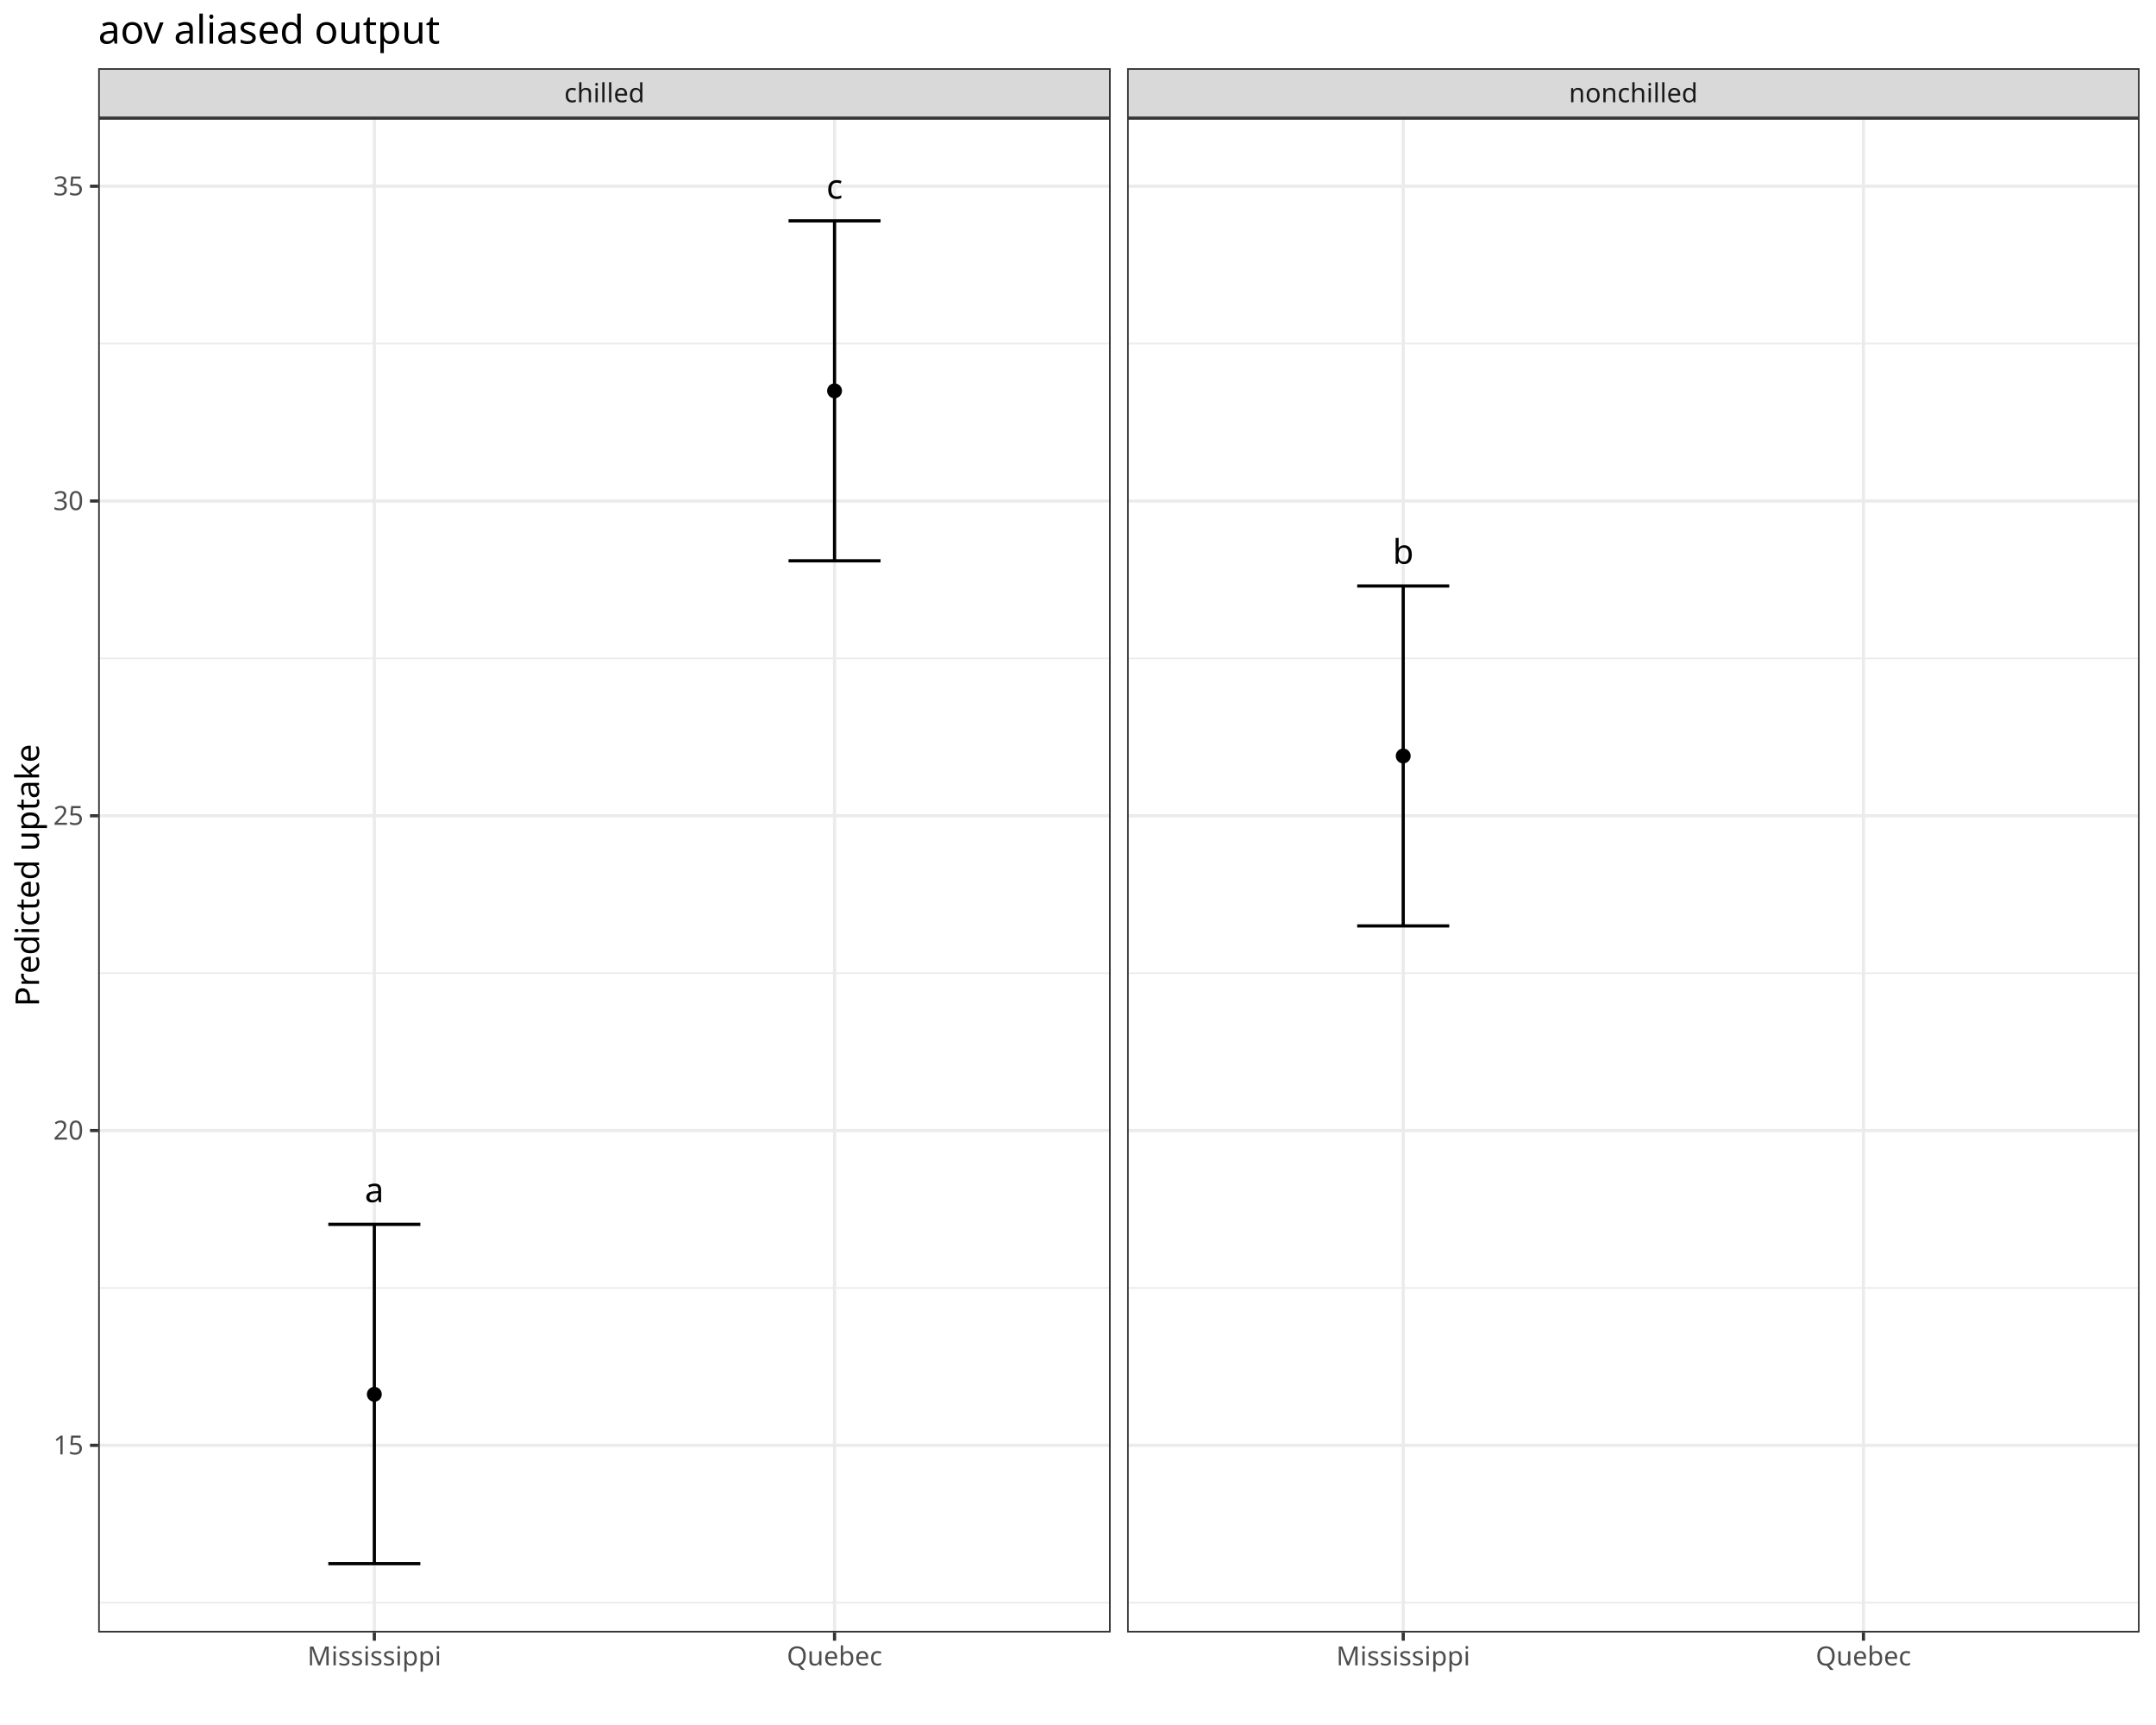
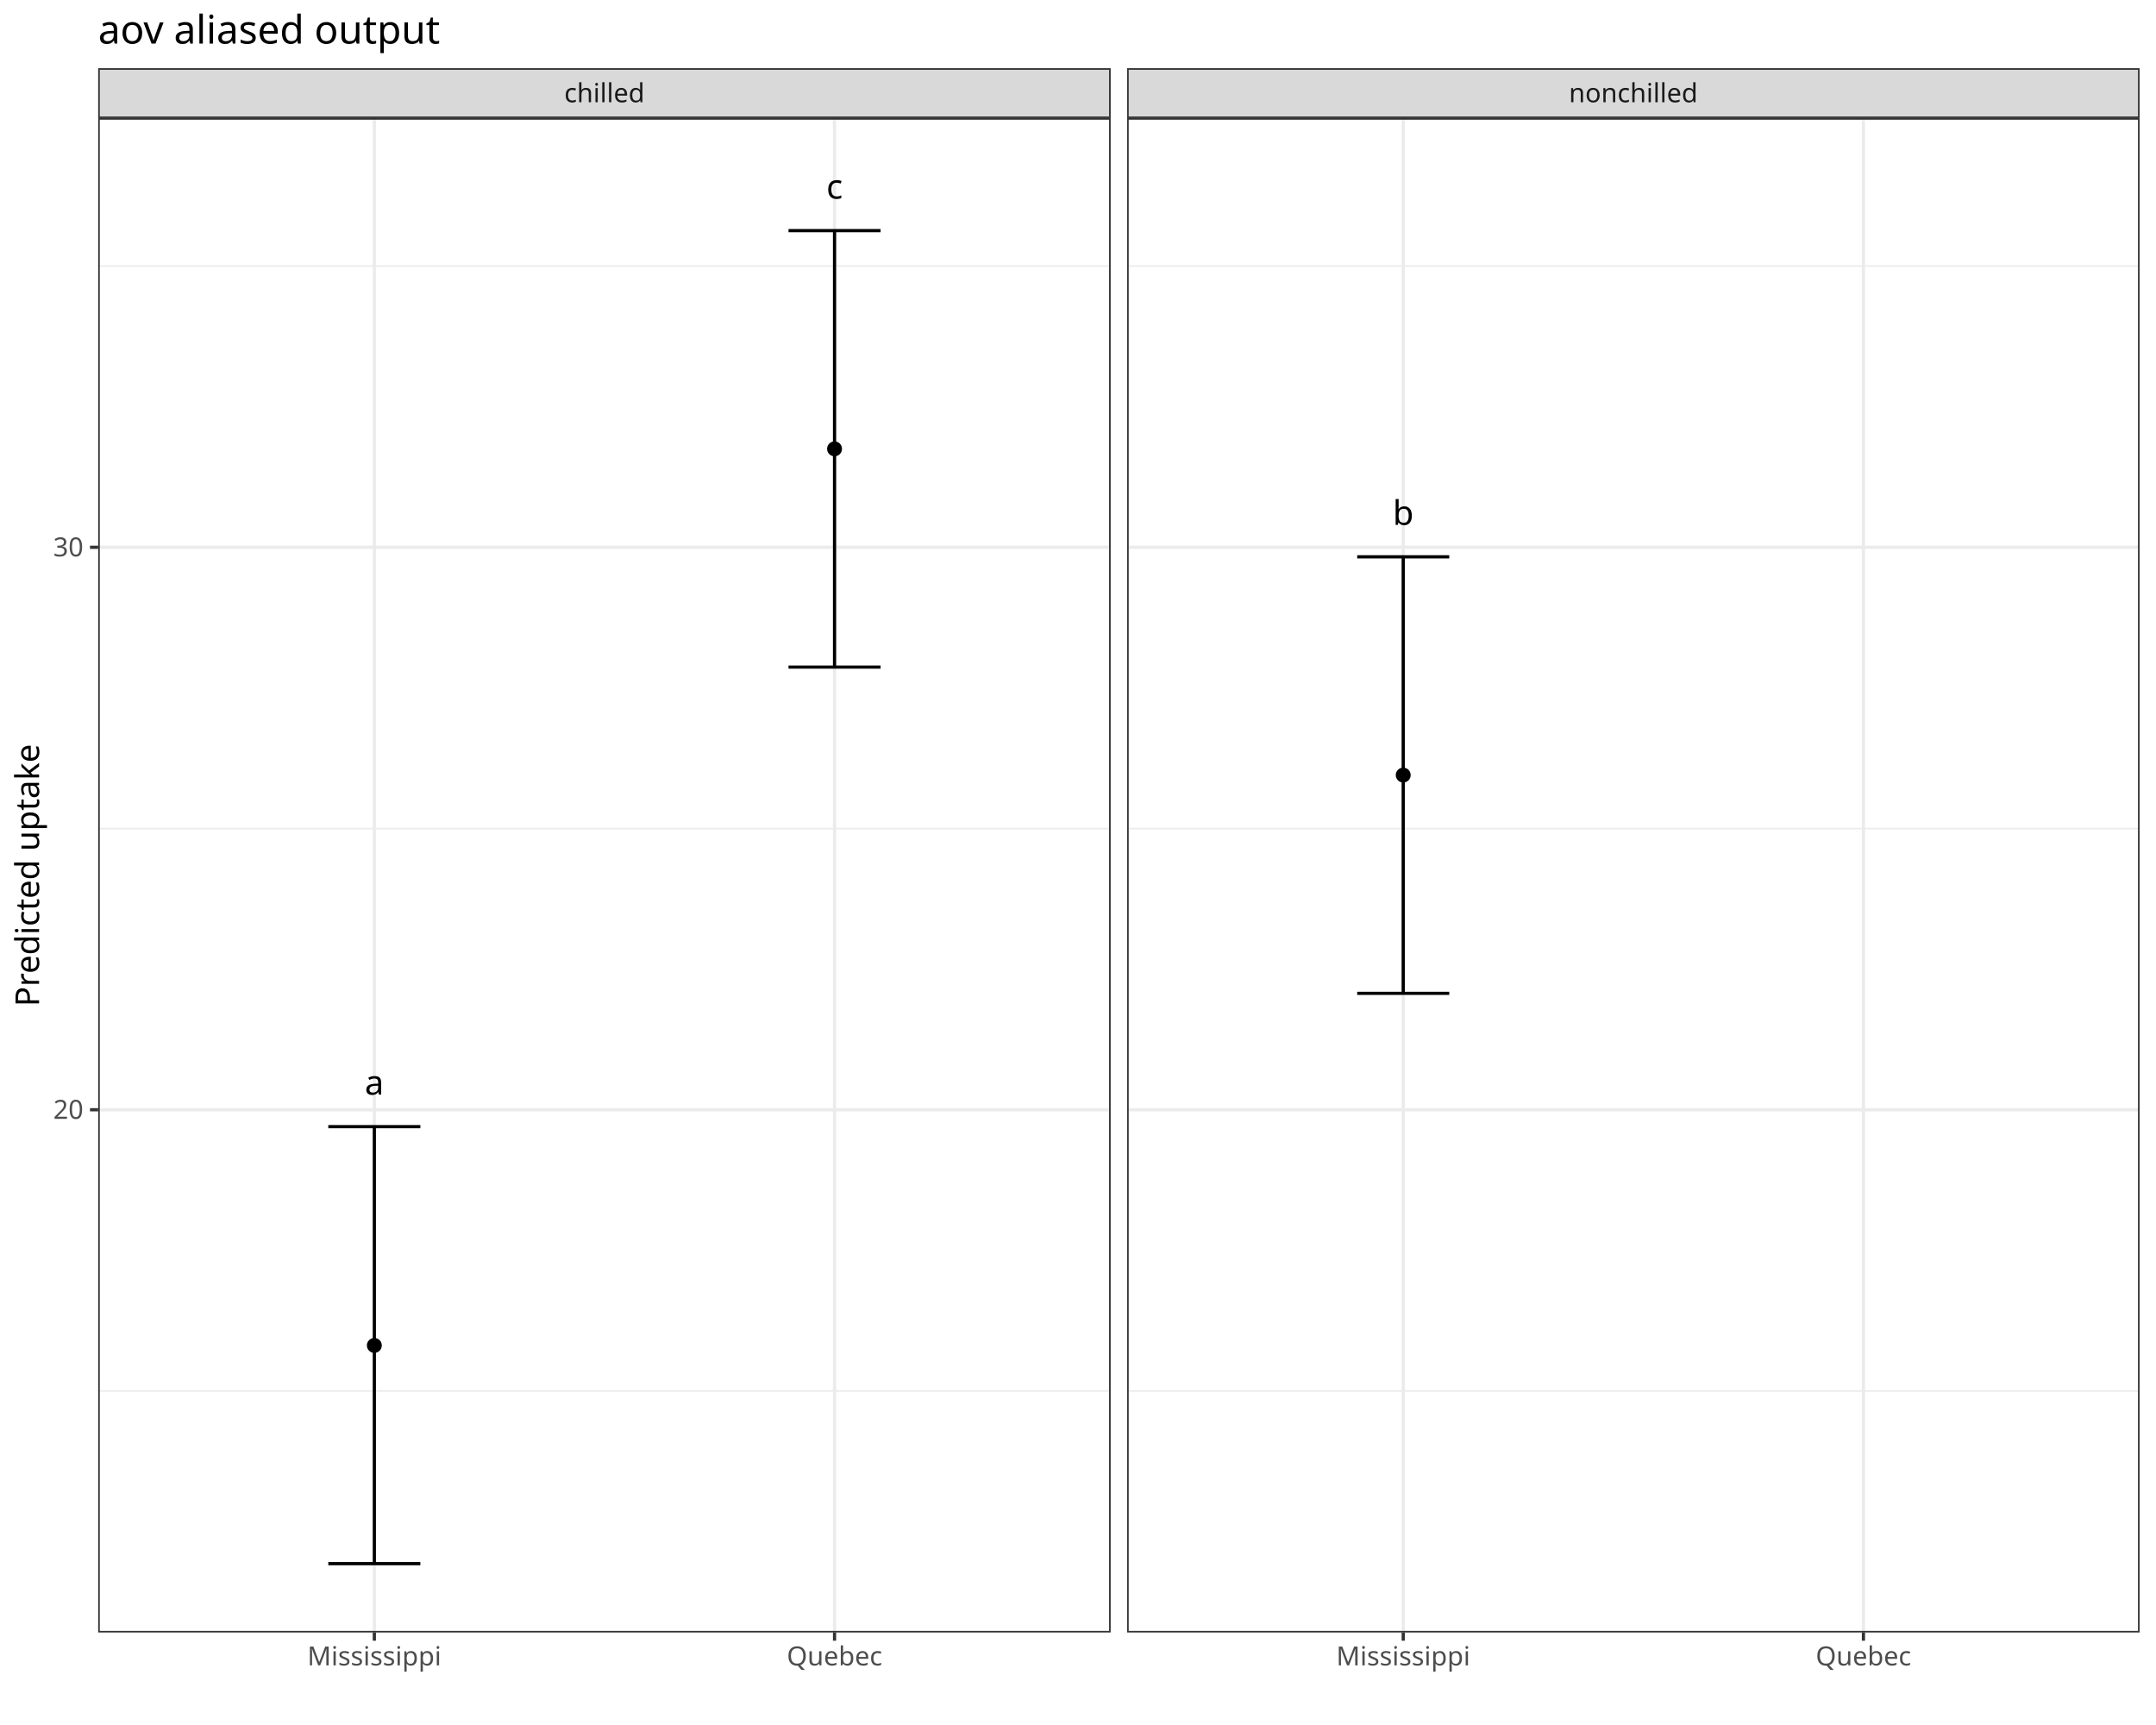
<svg xmlns="http://www.w3.org/2000/svg" class="svglite" data-engine-version="2.0" width="720.00pt" height="576.00pt" viewBox="0 0 720.00 576.00">
  <defs>
    <style type="text/css">
    .svglite line, .svglite polyline, .svglite polygon, .svglite path, .svglite rect, .svglite circle {
      fill: none;
      stroke: #000000;
      stroke-linecap: round;
      stroke-linejoin: round;
      stroke-miterlimit: 10.00;
    }
  </style>
  </defs>
  <rect width="100%" height="100%" style="stroke: none; fill: #FFFFFF;" />
  <defs>
    <clipPath id="cpMC4wMHw3MjAuMDB8MC4wMHw1NzYuMDA=">
      <rect x="0.00" y="0.00" width="720.00" height="576.00" />
    </clipPath>
  </defs>
  <g clip-path="url(#cpMC4wMHw3MjAuMDB8MC4wMHw1NzYuMDA=)">
    <rect x="0.00" y="0.00" width="720.00" height="576.00" style="stroke-width: 1.07; stroke: #FFFFFF; fill: #FFFFFF;" />
  </g>
  <defs>
    <clipPath id="cpMzIuNzl8MzcwLjkyfDM5LjQzfDU0NS4xMQ==">
      <rect x="32.79" y="39.43" width="338.12" height="505.68" />
    </clipPath>
  </defs>
  <g clip-path="url(#cpMzIuNzl8MzcwLjkyfDM5LjQzfDU0NS4xMQ==)">
    <rect x="32.79" y="39.43" width="338.12" height="505.68" style="stroke-width: 1.07; stroke: none; fill: #FFFFFF;" />
-     <polyline points="32.79,535.16 370.92,535.16 " style="stroke-width: 0.53; stroke: #EBEBEB; stroke-linecap: butt;" />
-     <polyline points="32.79,430.06 370.92,430.06 " style="stroke-width: 0.53; stroke: #EBEBEB; stroke-linecap: butt;" />
-     <polyline points="32.79,324.95 370.92,324.95 " style="stroke-width: 0.53; stroke: #EBEBEB; stroke-linecap: butt;" />
-     <polyline points="32.79,219.85 370.92,219.85 " style="stroke-width: 0.53; stroke: #EBEBEB; stroke-linecap: butt;" />
-     <polyline points="32.79,114.74 370.92,114.74 " style="stroke-width: 0.53; stroke: #EBEBEB; stroke-linecap: butt;" />
-     <polyline points="32.79,482.61 370.92,482.61 " style="stroke-width: 1.07; stroke: #EBEBEB; stroke-linecap: butt;" />
-     <polyline points="32.79,377.50 370.92,377.50 " style="stroke-width: 1.07; stroke: #EBEBEB; stroke-linecap: butt;" />
-     <polyline points="32.79,272.40 370.92,272.40 " style="stroke-width: 1.07; stroke: #EBEBEB; stroke-linecap: butt;" />
-     <polyline points="32.79,167.29 370.92,167.29 " style="stroke-width: 1.07; stroke: #EBEBEB; stroke-linecap: butt;" />
-     <polyline points="32.79,62.19 370.92,62.19 " style="stroke-width: 1.07; stroke: #EBEBEB; stroke-linecap: butt;" />
+     <polyline points="32.79,464.47 370.92,464.47 " style="stroke-width: 0.53; stroke: #EBEBEB; stroke-linecap: butt;" />
+     <polyline points="32.79,276.66 370.92,276.66 " style="stroke-width: 0.53; stroke: #EBEBEB; stroke-linecap: butt;" />
+     <polyline points="32.79,88.84 370.92,88.84 " style="stroke-width: 0.53; stroke: #EBEBEB; stroke-linecap: butt;" />
+     <polyline points="32.79,370.56 370.92,370.56 " style="stroke-width: 1.07; stroke: #EBEBEB; stroke-linecap: butt;" />
+     <polyline points="32.79,182.75 370.92,182.75 " style="stroke-width: 1.07; stroke: #EBEBEB; stroke-linecap: butt;" />
    <polyline points="125.01,545.11 125.01,39.43 " style="stroke-width: 1.07; stroke: #EBEBEB; stroke-linecap: butt;" />
    <polyline points="278.70,545.11 278.70,39.43 " style="stroke-width: 1.07; stroke: #EBEBEB; stroke-linecap: butt;" />
-     <circle cx="125.01" cy="465.58" r="2.49" style="stroke-width: 0.71; stroke: none; fill: #000000;" />
-     <circle cx="278.70" cy="130.51" r="2.49" style="stroke-width: 0.71; stroke: none; fill: #000000;" />
-     <polyline points="109.64,408.82 140.38,408.82 " style="stroke-width: 1.07; stroke-linecap: butt;" />
-     <polyline points="125.01,408.82 125.01,522.13 " style="stroke-width: 1.07; stroke-linecap: butt;" />
+     <circle cx="125.01" cy="449.26" r="2.49" style="stroke-width: 0.71; stroke: none; fill: #000000;" />
+     <circle cx="278.70" cy="149.88" r="2.49" style="stroke-width: 0.71; stroke: none; fill: #000000;" />
+     <polyline points="109.64,376.20 140.38,376.20 " style="stroke-width: 1.07; stroke-linecap: butt;" />
+     <polyline points="125.01,376.20 125.01,522.13 " style="stroke-width: 1.07; stroke-linecap: butt;" />
    <polyline points="109.64,522.13 140.38,522.13 " style="stroke-width: 1.07; stroke-linecap: butt;" />
-     <polyline points="263.33,73.75 294.07,73.75 " style="stroke-width: 1.07; stroke-linecap: butt;" />
-     <polyline points="278.70,73.75 278.70,187.26 " style="stroke-width: 1.07; stroke-linecap: butt;" />
-     <polyline points="263.33,187.26 294.07,187.26 " style="stroke-width: 1.07; stroke-linecap: butt;" />
-     <text x="125.01" y="401.41" text-anchor="middle" style="font-size: 11.38px; font-family: sans;" textLength="6.33px" lengthAdjust="spacingAndGlyphs">a</text>
+     <polyline points="263.33,77.01 294.07,77.01 " style="stroke-width: 1.07; stroke-linecap: butt;" />
+     <polyline points="278.70,77.01 278.70,222.75 " style="stroke-width: 1.07; stroke-linecap: butt;" />
+     <polyline points="263.33,222.75 294.07,222.75 " style="stroke-width: 1.07; stroke-linecap: butt;" />
+     <text x="125.01" y="365.52" text-anchor="middle" style="font-size: 11.38px; font-family: sans;" textLength="6.33px" lengthAdjust="spacingAndGlyphs">a</text>
    <text x="278.70" y="66.34" text-anchor="middle" style="font-size: 11.38px; font-family: sans;" textLength="5.70px" lengthAdjust="spacingAndGlyphs">c</text>
    <rect x="32.79" y="39.43" width="338.12" height="505.68" style="stroke-width: 1.07; stroke: #333333;" />
  </g>
  <g clip-path="url(#cpMC4wMHw3MjAuMDB8MC4wMHw1NzYuMDA=)">
</g>
  <defs>
    <clipPath id="cpMzc2LjQwfDcxNC41MnwzOS40M3w1NDUuMTE=">
      <rect x="376.40" y="39.43" width="338.12" height="505.68" />
    </clipPath>
  </defs>
  <g clip-path="url(#cpMzc2LjQwfDcxNC41MnwzOS40M3w1NDUuMTE=)">
    <rect x="376.40" y="39.43" width="338.12" height="505.68" style="stroke-width: 1.07; stroke: none; fill: #FFFFFF;" />
-     <polyline points="376.40,535.16 714.52,535.16 " style="stroke-width: 0.53; stroke: #EBEBEB; stroke-linecap: butt;" />
-     <polyline points="376.40,430.06 714.52,430.06 " style="stroke-width: 0.53; stroke: #EBEBEB; stroke-linecap: butt;" />
-     <polyline points="376.40,324.95 714.52,324.95 " style="stroke-width: 0.53; stroke: #EBEBEB; stroke-linecap: butt;" />
-     <polyline points="376.40,219.85 714.52,219.85 " style="stroke-width: 0.53; stroke: #EBEBEB; stroke-linecap: butt;" />
-     <polyline points="376.40,114.74 714.52,114.74 " style="stroke-width: 0.53; stroke: #EBEBEB; stroke-linecap: butt;" />
-     <polyline points="376.40,482.61 714.52,482.61 " style="stroke-width: 1.07; stroke: #EBEBEB; stroke-linecap: butt;" />
-     <polyline points="376.40,377.50 714.52,377.50 " style="stroke-width: 1.07; stroke: #EBEBEB; stroke-linecap: butt;" />
-     <polyline points="376.40,272.40 714.52,272.40 " style="stroke-width: 1.07; stroke: #EBEBEB; stroke-linecap: butt;" />
-     <polyline points="376.40,167.29 714.52,167.29 " style="stroke-width: 1.07; stroke: #EBEBEB; stroke-linecap: butt;" />
-     <polyline points="376.40,62.19 714.52,62.19 " style="stroke-width: 1.07; stroke: #EBEBEB; stroke-linecap: butt;" />
+     <polyline points="376.40,464.47 714.52,464.47 " style="stroke-width: 0.53; stroke: #EBEBEB; stroke-linecap: butt;" />
+     <polyline points="376.40,276.66 714.52,276.66 " style="stroke-width: 0.53; stroke: #EBEBEB; stroke-linecap: butt;" />
+     <polyline points="376.40,88.84 714.52,88.84 " style="stroke-width: 0.53; stroke: #EBEBEB; stroke-linecap: butt;" />
+     <polyline points="376.40,370.56 714.52,370.56 " style="stroke-width: 1.07; stroke: #EBEBEB; stroke-linecap: butt;" />
+     <polyline points="376.40,182.75 714.52,182.75 " style="stroke-width: 1.07; stroke: #EBEBEB; stroke-linecap: butt;" />
    <polyline points="468.61,545.11 468.61,39.43 " style="stroke-width: 1.07; stroke: #EBEBEB; stroke-linecap: butt;" />
    <polyline points="622.30,545.11 622.30,39.43 " style="stroke-width: 1.07; stroke: #EBEBEB; stroke-linecap: butt;" />
-     <circle cx="468.61" cy="252.43" r="2.49" style="stroke-width: 0.71; stroke: none; fill: #000000;" />
-     <polyline points="453.24,195.67 483.98,195.67 " style="stroke-width: 1.07; stroke-linecap: butt;" />
-     <polyline points="468.61,195.67 468.61,309.18 " style="stroke-width: 1.07; stroke-linecap: butt;" />
-     <polyline points="453.24,309.18 483.98,309.18 " style="stroke-width: 1.07; stroke-linecap: butt;" />
-     <text x="468.61" y="188.26" text-anchor="middle" style="font-size: 11.38px; font-family: sans;" textLength="6.33px" lengthAdjust="spacingAndGlyphs">b</text>
+     <circle cx="468.61" cy="258.81" r="2.49" style="stroke-width: 0.71; stroke: none; fill: #000000;" />
+     <polyline points="453.24,185.94 483.98,185.94 " style="stroke-width: 1.07; stroke-linecap: butt;" />
+     <polyline points="468.61,185.94 468.61,331.69 " style="stroke-width: 1.07; stroke-linecap: butt;" />
+     <polyline points="453.24,331.69 483.98,331.69 " style="stroke-width: 1.07; stroke-linecap: butt;" />
+     <text x="468.61" y="175.27" text-anchor="middle" style="font-size: 11.38px; font-family: sans;" textLength="6.33px" lengthAdjust="spacingAndGlyphs">b</text>
    <rect x="376.40" y="39.43" width="338.12" height="505.68" style="stroke-width: 1.07; stroke: #333333;" />
  </g>
  <g clip-path="url(#cpMC4wMHw3MjAuMDB8MC4wMHw1NzYuMDA=)">
</g>
  <defs>
    <clipPath id="cpMzIuNzl8MzcwLjkyfDIyLjc4fDM5LjQz">
      <rect x="32.79" y="22.78" width="338.12" height="16.65" />
    </clipPath>
  </defs>
  <g clip-path="url(#cpMzIuNzl8MzcwLjkyfDIyLjc4fDM5LjQz)">
    <rect x="32.79" y="22.78" width="338.12" height="16.65" style="stroke-width: 1.07; stroke: #333333; fill: #D9D9D9;" />
    <text x="201.86" y="34.14" text-anchor="middle" style="font-size: 8.80px; fill: #1A1A1A; font-family: sans;" textLength="24.95px" lengthAdjust="spacingAndGlyphs">chilled</text>
  </g>
  <g clip-path="url(#cpMC4wMHw3MjAuMDB8MC4wMHw1NzYuMDA=)">
</g>
  <defs>
    <clipPath id="cpMzc2LjQwfDcxNC41MnwyMi43OHwzOS40Mw==">
      <rect x="376.40" y="22.78" width="338.12" height="16.65" />
    </clipPath>
  </defs>
  <g clip-path="url(#cpMzc2LjQwfDcxNC41MnwyMi43OHwzOS40Mw==)">
    <rect x="376.40" y="22.78" width="338.12" height="16.65" style="stroke-width: 1.07; stroke: #333333; fill: #D9D9D9;" />
    <text x="545.46" y="34.14" text-anchor="middle" style="font-size: 8.80px; fill: #1A1A1A; font-family: sans;" textLength="39.63px" lengthAdjust="spacingAndGlyphs">nonchilled</text>
  </g>
  <g clip-path="url(#cpMC4wMHw3MjAuMDB8MC4wMHw1NzYuMDA=)">
    <polyline points="125.01,547.85 125.01,545.11 " style="stroke-width: 1.07; stroke: #333333; stroke-linecap: butt;" />
    <polyline points="278.70,547.85 278.70,545.11 " style="stroke-width: 1.07; stroke: #333333; stroke-linecap: butt;" />
    <text x="125.01" y="556.10" text-anchor="middle" style="font-size: 8.80px; fill: #4D4D4D; font-family: sans;" textLength="42.55px" lengthAdjust="spacingAndGlyphs">Mississippi</text>
    <text x="278.70" y="556.10" text-anchor="middle" style="font-size: 8.80px; fill: #4D4D4D; font-family: sans;" textLength="30.83px" lengthAdjust="spacingAndGlyphs">Quebec</text>
    <polyline points="468.61,547.85 468.61,545.11 " style="stroke-width: 1.07; stroke: #333333; stroke-linecap: butt;" />
    <polyline points="622.30,547.85 622.30,545.11 " style="stroke-width: 1.07; stroke: #333333; stroke-linecap: butt;" />
    <text x="468.61" y="556.10" text-anchor="middle" style="font-size: 8.80px; fill: #4D4D4D; font-family: sans;" textLength="42.55px" lengthAdjust="spacingAndGlyphs">Mississippi</text>
    <text x="622.30" y="556.10" text-anchor="middle" style="font-size: 8.80px; fill: #4D4D4D; font-family: sans;" textLength="30.83px" lengthAdjust="spacingAndGlyphs">Quebec</text>
-     <text x="27.86" y="485.64" text-anchor="end" style="font-size: 8.80px; fill: #4D4D4D; font-family: sans;" textLength="9.79px" lengthAdjust="spacingAndGlyphs">15</text>
-     <text x="27.86" y="380.53" text-anchor="end" style="font-size: 8.80px; fill: #4D4D4D; font-family: sans;" textLength="9.79px" lengthAdjust="spacingAndGlyphs">20</text>
-     <text x="27.86" y="275.43" text-anchor="end" style="font-size: 8.80px; fill: #4D4D4D; font-family: sans;" textLength="9.79px" lengthAdjust="spacingAndGlyphs">25</text>
-     <text x="27.86" y="170.32" text-anchor="end" style="font-size: 8.80px; fill: #4D4D4D; font-family: sans;" textLength="9.79px" lengthAdjust="spacingAndGlyphs">30</text>
-     <text x="27.86" y="65.22" text-anchor="end" style="font-size: 8.80px; fill: #4D4D4D; font-family: sans;" textLength="9.79px" lengthAdjust="spacingAndGlyphs">35</text>
-     <polyline points="30.05,482.61 32.79,482.61 " style="stroke-width: 1.07; stroke: #333333; stroke-linecap: butt;" />
-     <polyline points="30.05,377.50 32.79,377.50 " style="stroke-width: 1.07; stroke: #333333; stroke-linecap: butt;" />
-     <polyline points="30.05,272.40 32.79,272.40 " style="stroke-width: 1.07; stroke: #333333; stroke-linecap: butt;" />
-     <polyline points="30.05,167.29 32.79,167.29 " style="stroke-width: 1.07; stroke: #333333; stroke-linecap: butt;" />
-     <polyline points="30.05,62.19 32.79,62.19 " style="stroke-width: 1.07; stroke: #333333; stroke-linecap: butt;" />
+     <text x="27.86" y="373.59" text-anchor="end" style="font-size: 8.80px; fill: #4D4D4D; font-family: sans;" textLength="9.79px" lengthAdjust="spacingAndGlyphs">20</text>
+     <text x="27.86" y="185.78" text-anchor="end" style="font-size: 8.80px; fill: #4D4D4D; font-family: sans;" textLength="9.79px" lengthAdjust="spacingAndGlyphs">30</text>
+     <polyline points="30.05,370.56 32.79,370.56 " style="stroke-width: 1.07; stroke: #333333; stroke-linecap: butt;" />
+     <polyline points="30.05,182.75 32.79,182.75 " style="stroke-width: 1.07; stroke: #333333; stroke-linecap: butt;" />
    <text transform="translate(13.05,292.27) rotate(-90)" text-anchor="middle" style="font-size: 11.00px; font-family: sans;" textLength="82.57px" lengthAdjust="spacingAndGlyphs">Predicted uptake</text>
    <text x="32.79" y="14.56" style="font-size: 13.20px; font-family: sans;" textLength="107.16px" lengthAdjust="spacingAndGlyphs">aov aliased output</text>
  </g>
</svg>
